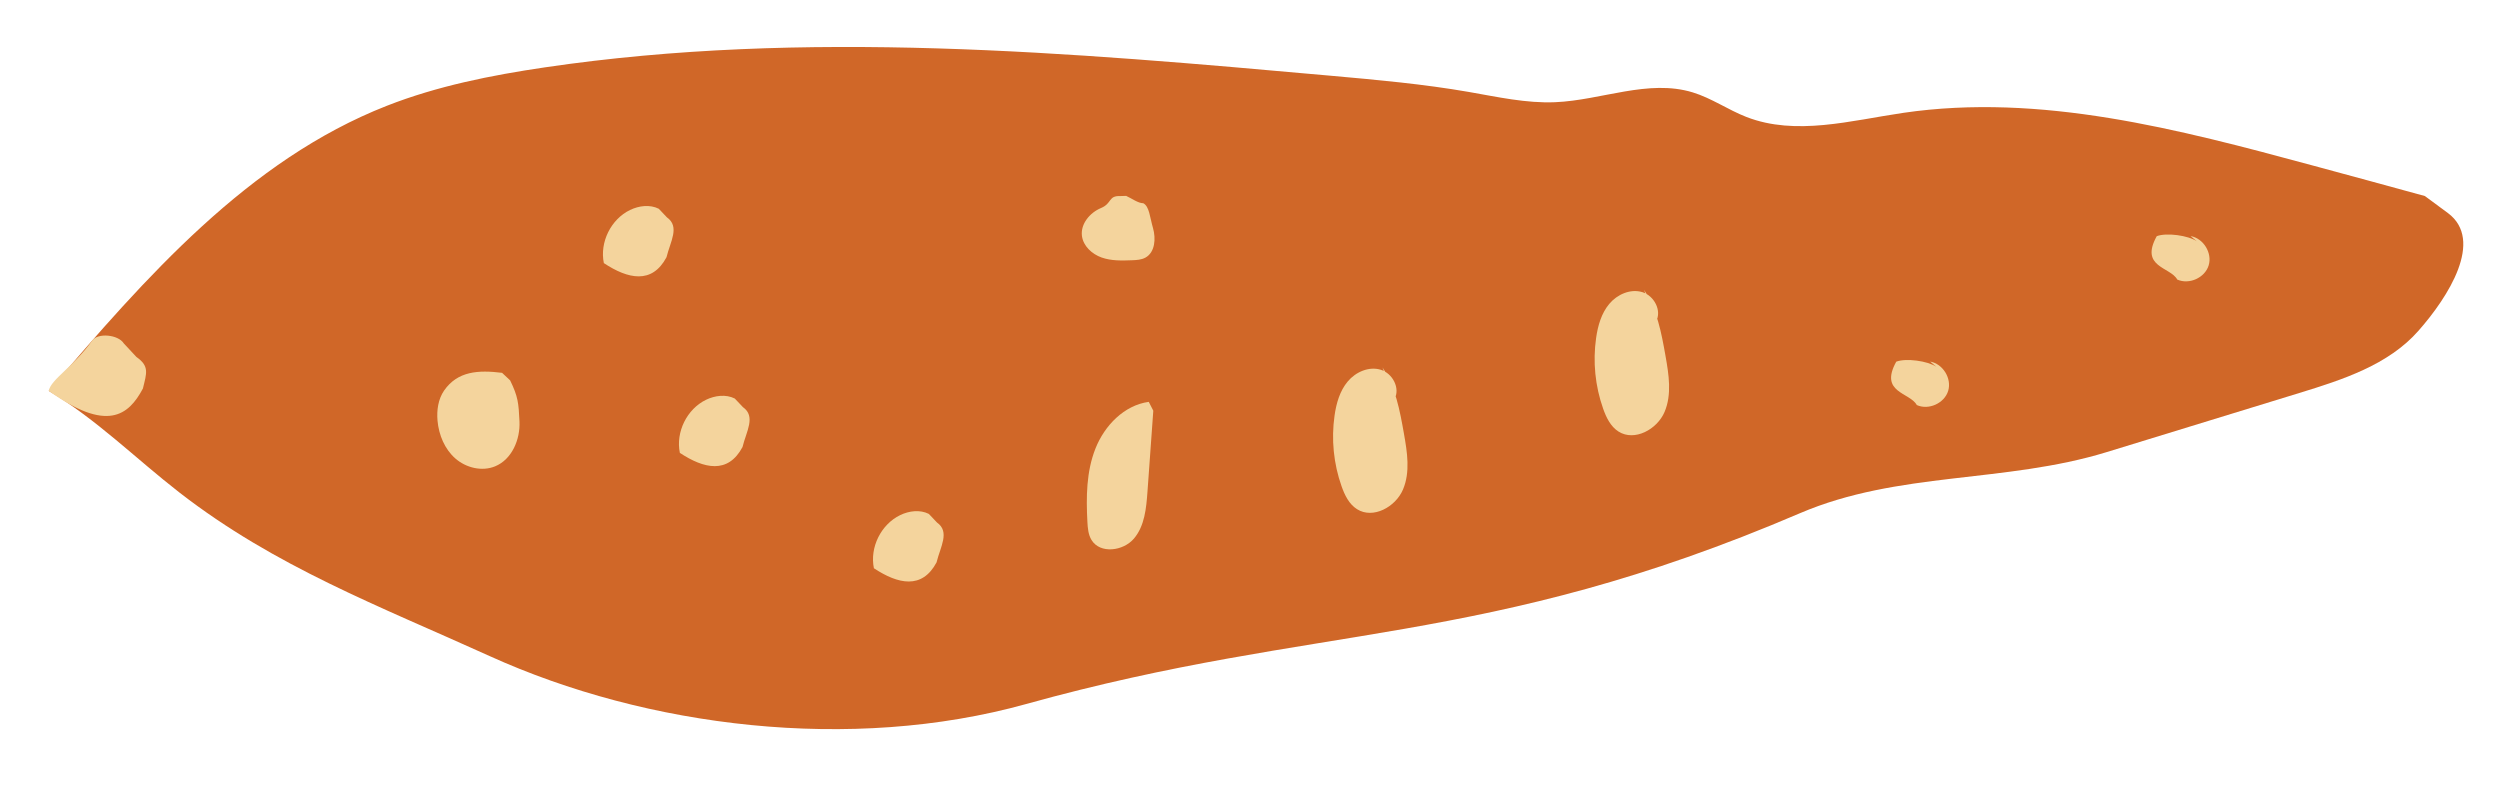
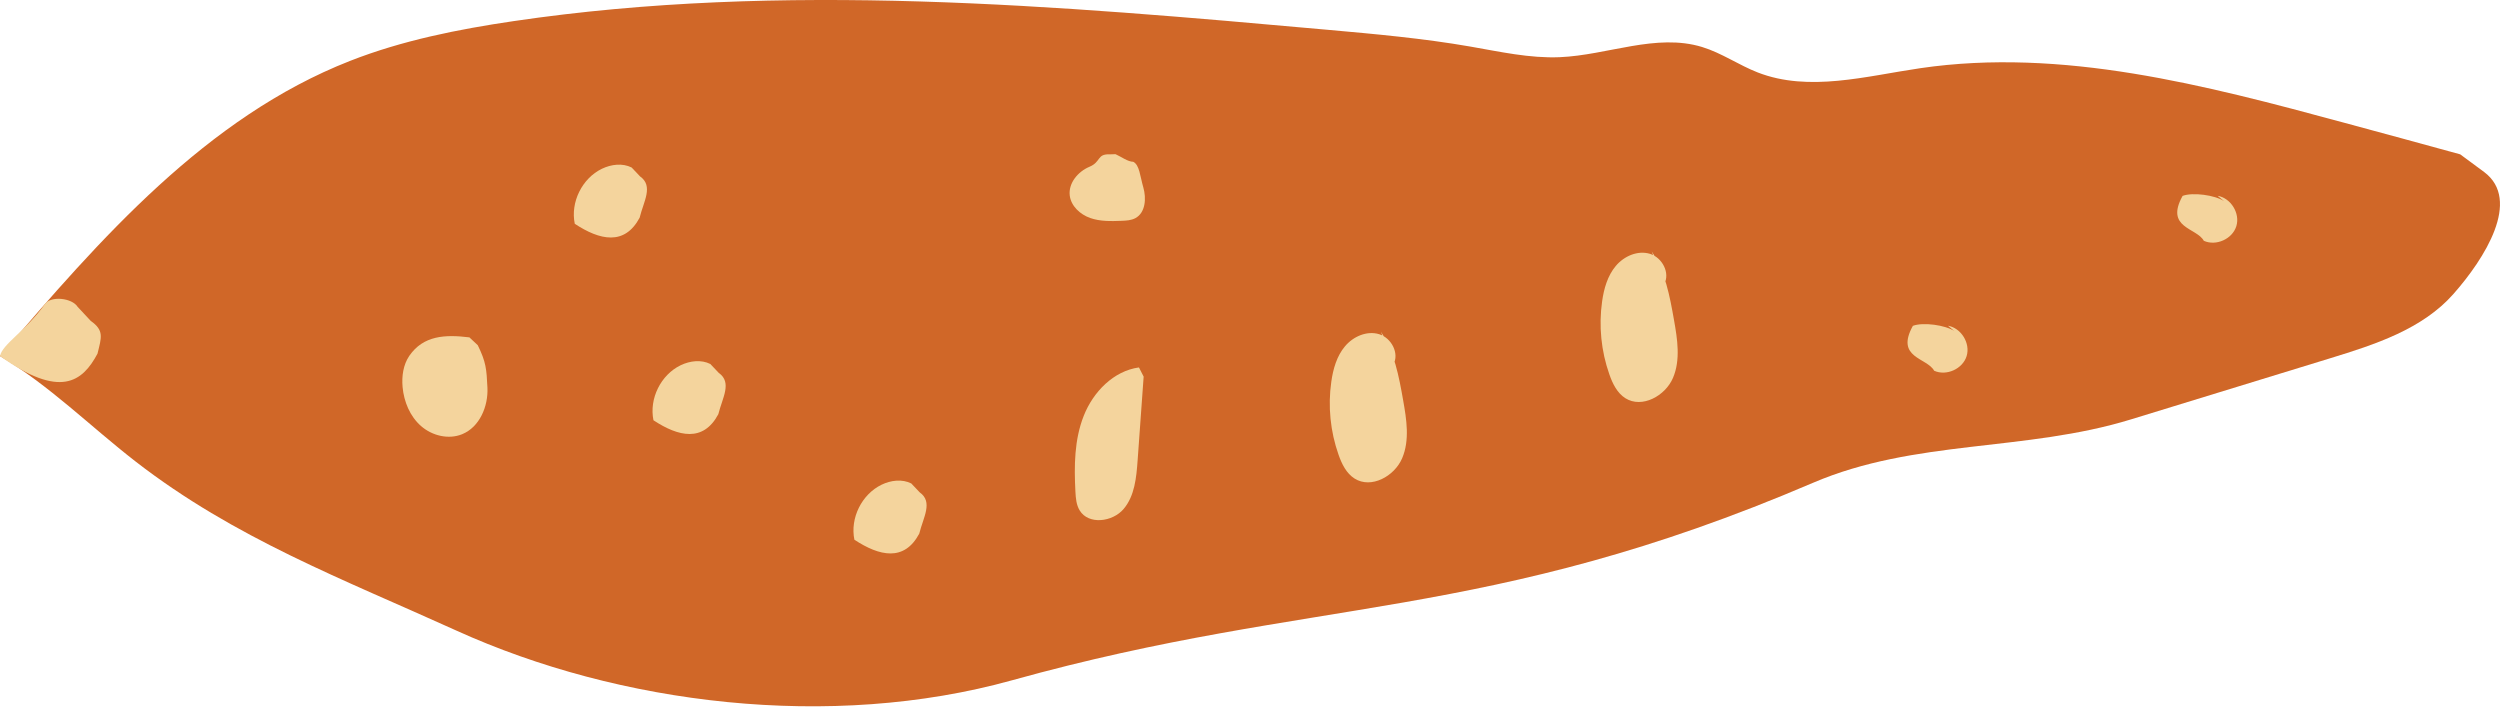
- <svg xmlns="http://www.w3.org/2000/svg" version="1.1" id="Layer_1" x="0px" y="0px" width="98.667px" height="31px" viewBox="0 0 98.667 31" enable-background="new 0 0 98.667 31" xml:space="preserve">
+ <svg xmlns="http://www.w3.org/2000/svg" version="1.1" id="Layer_1" x="0px" y="0px" width="95.296px" height="26.923px" viewBox="0 0 95.296 26.923" enable-background="new 0 0 95.296 26.923" xml:space="preserve">
  <g>
-     <path fill="#D06728" d="M96.616,8.412c1.432,1.074,0.014,3.306-1.172,4.648c-1.184,1.342-2.986,1.925-4.697,2.45   c-2.533,0.777-5.064,1.554-7.596,2.331c-4.041,1.24-8.23,0.753-12.115,2.415c-12.514,5.356-18.902,4.294-30.531,7.528   c-6.924,1.925-14.975,0.923-21.178-1.89c-4.357-1.977-8.461-3.521-12.242-6.453c-1.723-1.337-3.285-2.902-5.162-4.014   c3.82-4.469,7.869-9.104,13.342-11.251c1.996-0.783,4.115-1.204,6.236-1.517c10.26-1.515,20.703-0.593,31.033,0.331   c1.818,0.163,3.637,0.326,5.436,0.639c1.129,0.196,2.262,0.452,3.404,0.405c1.83-0.077,3.682-0.923,5.432-0.388   c0.744,0.227,1.395,0.688,2.119,0.97c1.951,0.759,4.127,0.14,6.199-0.163c5.402-0.791,10.854,0.646,16.123,2.071   c1.486,0.402,2.971,0.804,4.455,1.213" />
-     <path fill="#F4D49D" d="M86.454,9.317c0.506,0.086,0.865,0.667,0.715,1.157s-0.771,0.771-1.24,0.559   c-0.271-0.504-1.49-0.482-0.809-1.712c0.387-0.147,1.24-0.03,1.582,0.202" />
-     <path fill="#F4D49D" d="M76.175,14.27c0.504,0.086,0.863,0.667,0.713,1.157c-0.15,0.49-0.771,0.771-1.238,0.559   c-0.271-0.504-1.492-0.482-0.811-1.712c0.387-0.147,1.24-0.03,1.584,0.202" />
-     <path fill="#F4D49D" d="M45.517,16.21l-0.23,3.197c-0.047,0.651-0.111,1.35-0.533,1.848c-0.422,0.498-1.338,0.614-1.676,0.055   c-0.129-0.211-0.148-0.468-0.162-0.715c-0.051-0.976-0.043-1.983,0.318-2.892c0.359-0.91,1.135-1.71,2.104-1.843" />
-     <path fill="#F4D49D" d="M36.979,20.621c0.52,0.369,0.135,0.954-0.016,1.574c-0.574,1.076-1.518,0.861-2.473,0.232   c-0.17-0.822,0.281-1.731,1.037-2.097c0.352-0.17,0.781-0.224,1.131-0.048L36.979,20.621z" />
-     <path fill="#F4D49D" d="M26.321,8.578c0.52,0.369,0.135,0.954-0.016,1.574c-0.574,1.076-1.52,0.861-2.473,0.232   c-0.17-0.822,0.279-1.731,1.035-2.097c0.354-0.17,0.783-0.224,1.133-0.048L26.321,8.578z" />
-     <path fill="#F4D49D" d="M29.321,16.068c0.52,0.369,0.135,0.954-0.016,1.574c-0.574,1.076-1.518,0.861-2.473,0.232   c-0.17-0.822,0.279-1.731,1.035-2.097c0.354-0.17,0.783-0.224,1.133-0.048L29.321,16.068z" />
-     <path fill="#F4D49D" d="M5.382,14.086c0.52,0.369,0.408,0.628,0.258,1.248c-0.574,1.076-1.422,1.732-3.717,0.093   c0.082-0.454,0.988-0.962,1.713-1.984c0.225-0.32,1.033-0.236,1.248,0.108L5.382,14.086z" />
-     <path fill="#F4D49D" d="M19.815,14.714c-0.932-0.115-1.754-0.071-2.289,0.701c-0.234,0.342-0.295,0.779-0.258,1.193   c0.051,0.559,0.281,1.116,0.703,1.486c0.422,0.37,1.049,0.524,1.568,0.311c0.664-0.272,0.998-1.059,0.963-1.777   c-0.035-0.717-0.053-0.971-0.369-1.616L19.815,14.714z" />
-     <path fill="#F4D49D" d="M44.21,7.738c-0.475-0.018-0.316,0.289-0.758,0.473c-0.439,0.183-0.809,0.625-0.752,1.097   c0.051,0.403,0.395,0.719,0.777,0.855c0.383,0.135,0.799,0.124,1.205,0.108c0.178-0.007,0.363-0.017,0.521-0.102   c0.385-0.208,0.422-0.753,0.301-1.173c-0.123-0.42-0.143-0.854-0.383-0.975c-0.209-0.002-0.443-0.185-0.676-0.29L44.21,7.738z" />
-     <path fill="#F4D49D" d="M54.562,14.502c0.514,0.764,0.686,1.7,0.846,2.606c0.131,0.737,0.256,1.524-0.037,2.213   s-1.182,1.175-1.813,0.775c-0.314-0.198-0.488-0.555-0.611-0.906c-0.314-0.888-0.41-1.852-0.277-2.785   c0.068-0.484,0.207-0.976,0.521-1.35c0.314-0.375,0.836-0.605,1.303-0.462c0.469,0.143,0.779,0.733,0.541,1.159" />
-     <path fill="#F4D49D" d="M64.884,11.439c0.514,0.764,0.688,1.7,0.848,2.606c0.131,0.737,0.256,1.524-0.037,2.213   s-1.184,1.175-1.816,0.775c-0.313-0.198-0.486-0.555-0.609-0.906c-0.314-0.888-0.41-1.852-0.277-2.785   c0.068-0.484,0.207-0.976,0.521-1.35c0.314-0.375,0.836-0.605,1.305-0.462c0.467,0.143,0.777,0.733,0.539,1.159" />
+     <path fill="#D06728" d="M94.693,6.558c1.432,1.074,0.014,3.306-1.172,4.648c-1.184,1.342-2.986,1.925-4.697,2.45   c-2.533,0.777-5.064,1.554-7.596,2.331c-4.041,1.24-8.23,0.753-12.115,2.415C56.6,23.758,50.211,22.696,38.582,25.93   c-6.924,1.925-14.975,0.923-21.178-1.89c-4.357-1.977-8.461-3.521-12.242-6.453C3.439,16.25,1.877,14.685,0,13.573   C3.82,9.104,7.869,4.469,13.342,2.322c1.996-0.783,4.115-1.204,6.236-1.517c10.26-1.515,20.703-0.593,31.033,0.331   c1.818,0.163,3.637,0.326,5.436,0.639c1.129,0.196,2.262,0.452,3.404,0.405c1.83-0.077,3.682-0.923,5.432-0.388   c0.744,0.227,1.395,0.688,2.119,0.97c1.951,0.759,4.127,0.14,6.199-0.163c5.402-0.791,10.854,0.646,16.123,2.071   c1.486,0.402,2.971,0.804,4.455,1.213" />
+     <path fill="#F4D49D" d="M84.531,7.463c0.506,0.086,0.865,0.667,0.715,1.157s-0.771,0.771-1.24,0.559   c-0.271-0.504-1.49-0.482-0.809-1.712c0.387-0.147,1.24-0.03,1.582,0.202" />
+     <path fill="#F4D49D" d="M74.252,12.416c0.504,0.086,0.863,0.667,0.713,1.157c-0.15,0.49-0.771,0.771-1.238,0.559   c-0.271-0.504-1.492-0.482-0.811-1.712c0.387-0.147,1.24-0.03,1.584,0.202" />
+     <path fill="#F4D49D" d="M43.594,14.356l-0.23,3.197c-0.047,0.651-0.111,1.35-0.533,1.848c-0.422,0.498-1.338,0.614-1.676,0.055   c-0.129-0.211-0.148-0.468-0.162-0.715c-0.051-0.976-0.043-1.983,0.318-2.892c0.359-0.91,1.135-1.71,2.104-1.843" />
+     <path fill="#F4D49D" d="M35.057,18.767c0.52,0.369,0.135,0.954-0.016,1.574c-0.574,1.076-1.518,0.861-2.473,0.232   c-0.17-0.822,0.281-1.731,1.037-2.097c0.352-0.17,0.781-0.224,1.131-0.048L35.057,18.767z" />
+     <path fill="#F4D49D" d="M24.398,6.724c0.52,0.369,0.135,0.954-0.016,1.574c-0.574,1.076-1.52,0.861-2.473,0.232   c-0.17-0.822,0.279-1.731,1.035-2.097c0.354-0.17,0.783-0.224,1.133-0.048L24.398,6.724z" />
+     <path fill="#F4D49D" d="M27.398,14.214c0.52,0.369,0.135,0.954-0.016,1.574c-0.574,1.076-1.518,0.861-2.473,0.232   c-0.17-0.822,0.279-1.731,1.035-2.097c0.354-0.17,0.783-0.224,1.133-0.048L27.398,14.214z" />
+     <path fill="#F4D49D" d="M3.459,12.232c0.52,0.369,0.408,0.628,0.258,1.248C3.143,14.557,2.295,15.212,0,13.574   c0.082-0.454,0.988-0.962,1.713-1.984c0.225-0.32,1.033-0.236,1.248,0.108L3.459,12.232z" />
+     <path fill="#F4D49D" d="M17.893,12.86c-0.932-0.115-1.754-0.071-2.289,0.701c-0.234,0.342-0.295,0.779-0.258,1.193   c0.051,0.559,0.281,1.116,0.703,1.486c0.422,0.37,1.049,0.524,1.568,0.311c0.664-0.272,0.998-1.059,0.963-1.777   c-0.035-0.717-0.053-0.971-0.369-1.616L17.893,12.86z" />
+     <path fill="#F4D49D" d="M42.287,5.884c-0.475-0.018-0.316,0.289-0.758,0.473c-0.439,0.183-0.809,0.625-0.752,1.097   c0.051,0.403,0.395,0.719,0.777,0.855c0.383,0.135,0.799,0.124,1.205,0.108c0.178-0.007,0.363-0.017,0.521-0.102   c0.385-0.208,0.422-0.753,0.301-1.173c-0.123-0.42-0.143-0.854-0.383-0.975c-0.209-0.002-0.443-0.185-0.676-0.29L42.287,5.884z" />
+     <path fill="#F4D49D" d="M52.639,12.648c0.514,0.764,0.686,1.7,0.846,2.606c0.131,0.737,0.256,1.524-0.037,2.213   s-1.182,1.175-1.813,0.775c-0.314-0.198-0.488-0.555-0.611-0.906c-0.314-0.888-0.41-1.852-0.277-2.785   c0.068-0.484,0.207-0.976,0.521-1.35c0.314-0.375,0.836-0.605,1.303-0.462c0.469,0.143,0.779,0.733,0.541,1.159" />
+     <path fill="#F4D49D" d="M62.961,9.585c0.514,0.764,0.688,1.7,0.848,2.606c0.131,0.737,0.256,1.524-0.037,2.213   s-1.184,1.175-1.816,0.775c-0.313-0.198-0.486-0.555-0.609-0.906c-0.314-0.888-0.41-1.852-0.277-2.785   c0.068-0.484,0.207-0.976,0.521-1.35c0.314-0.375,0.836-0.605,1.305-0.462c0.467,0.143,0.777,0.733,0.539,1.159" />
  </g>
</svg>
